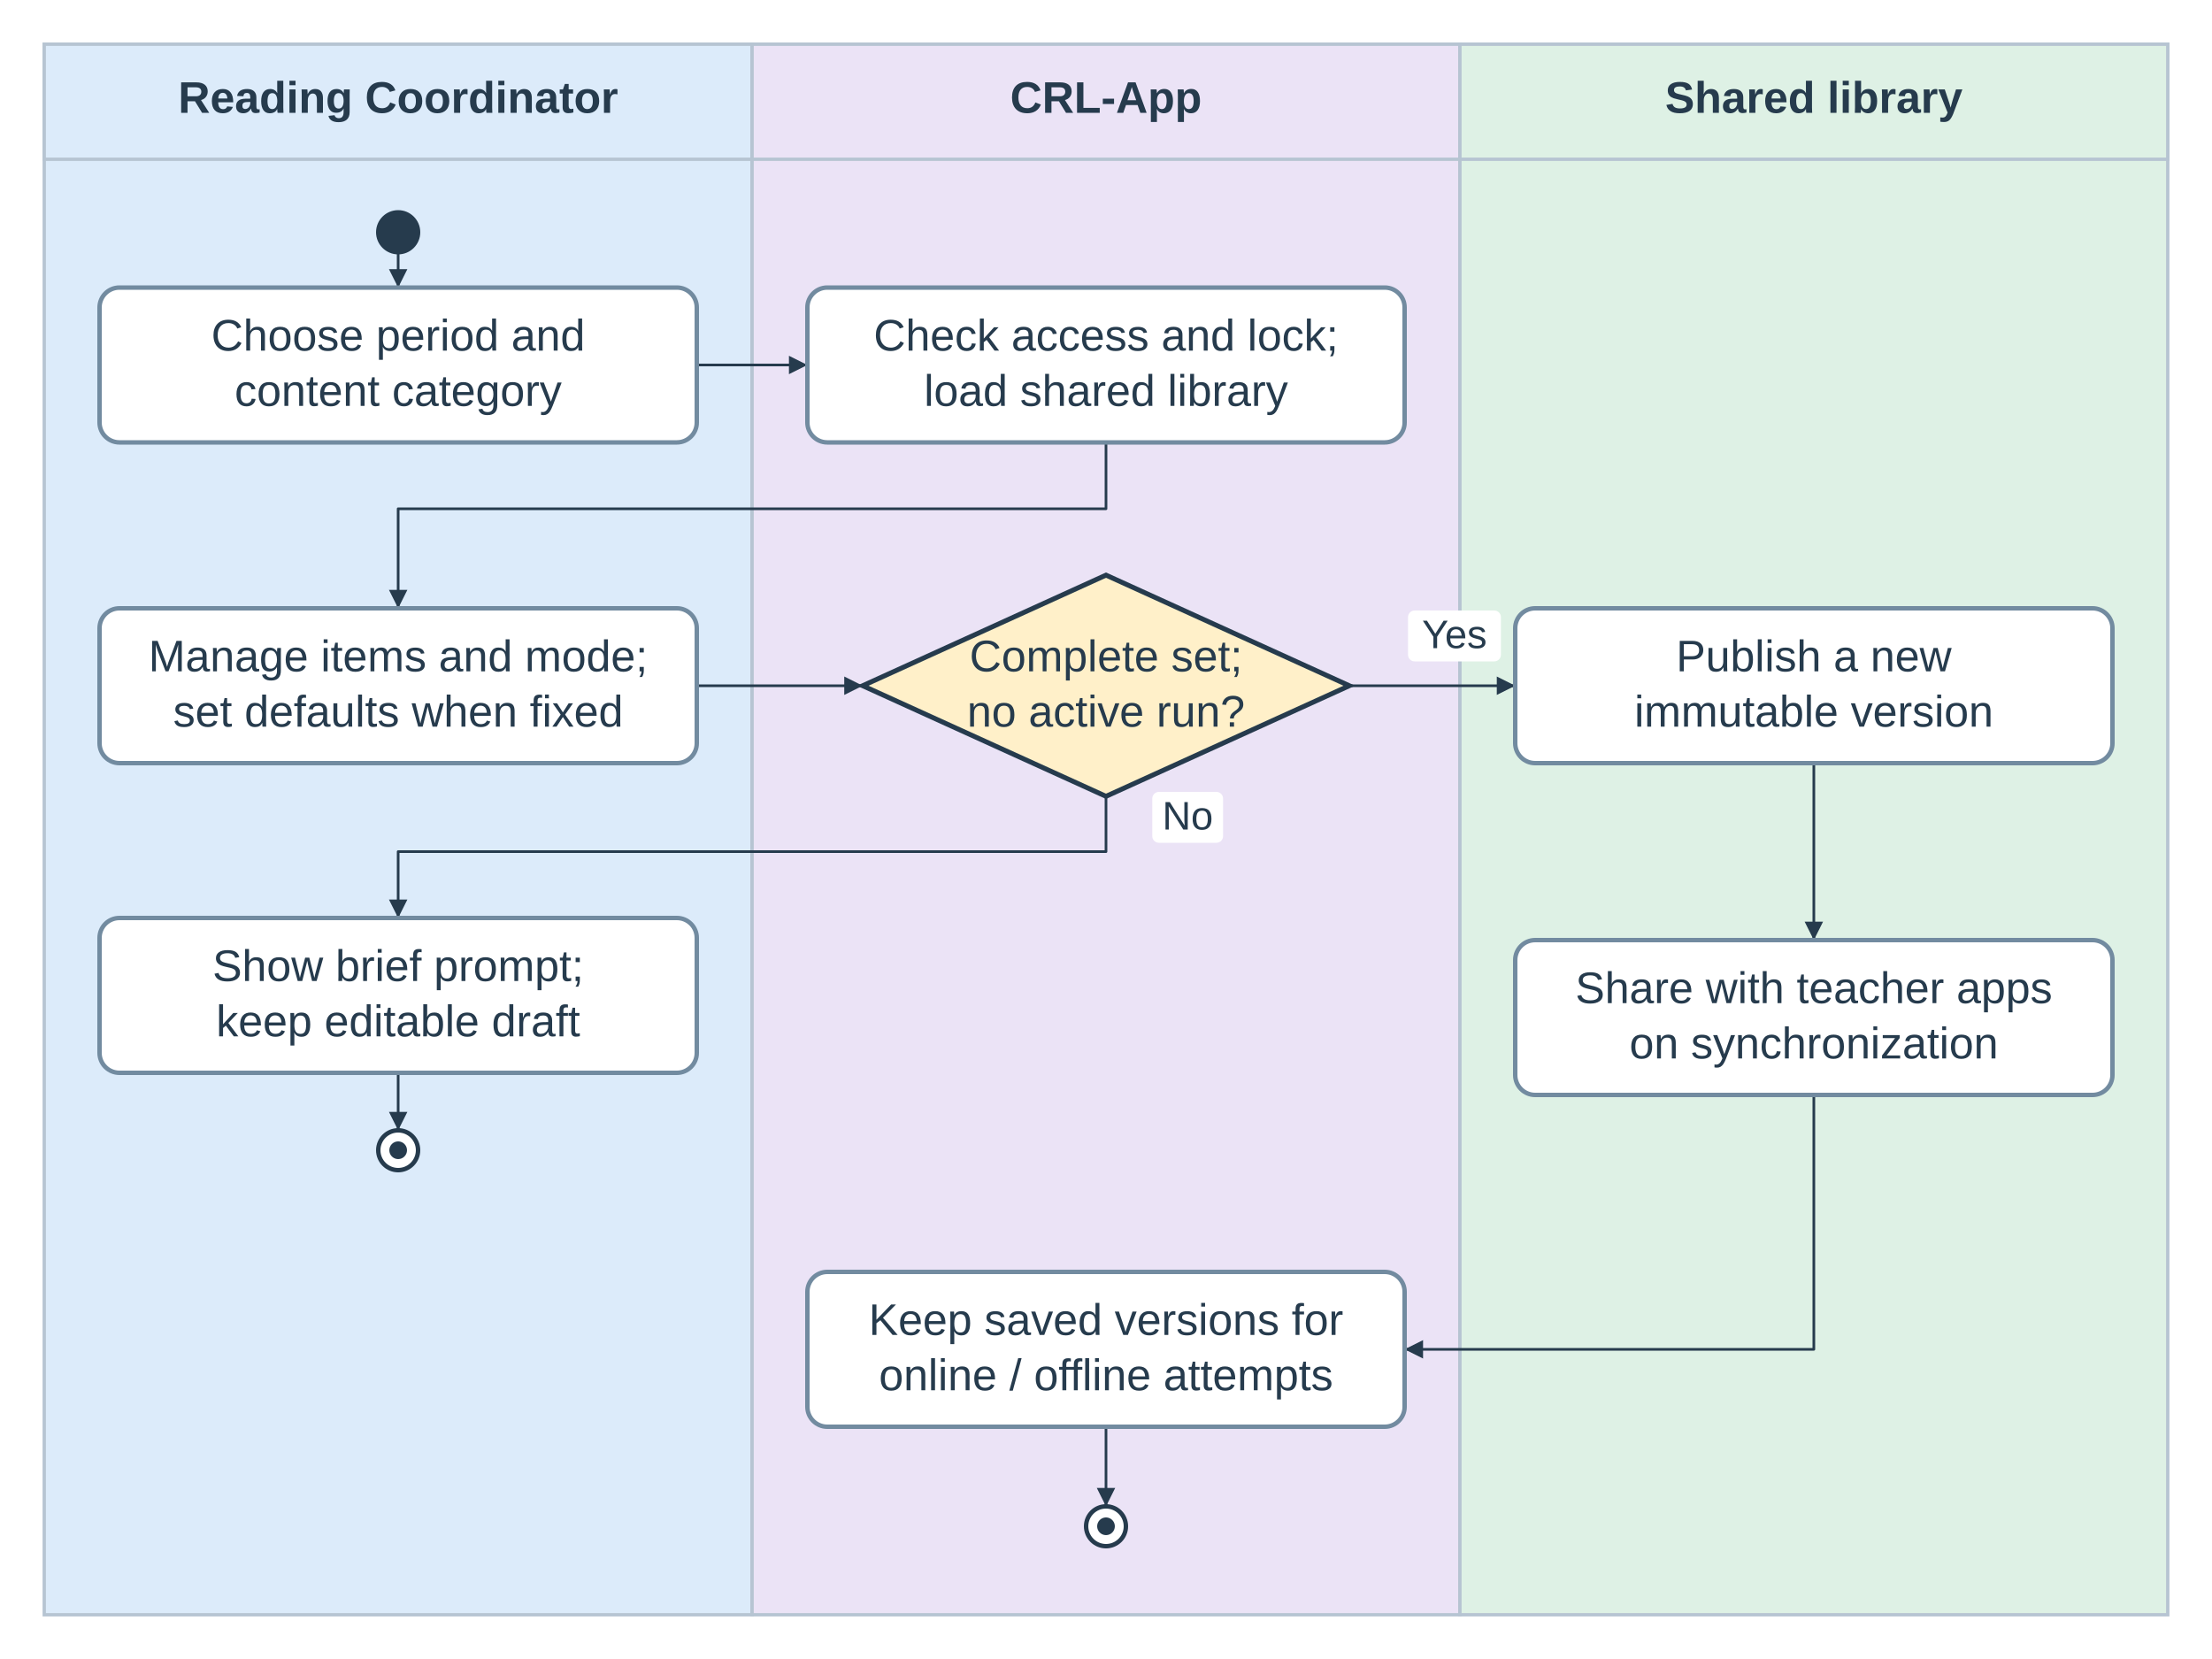
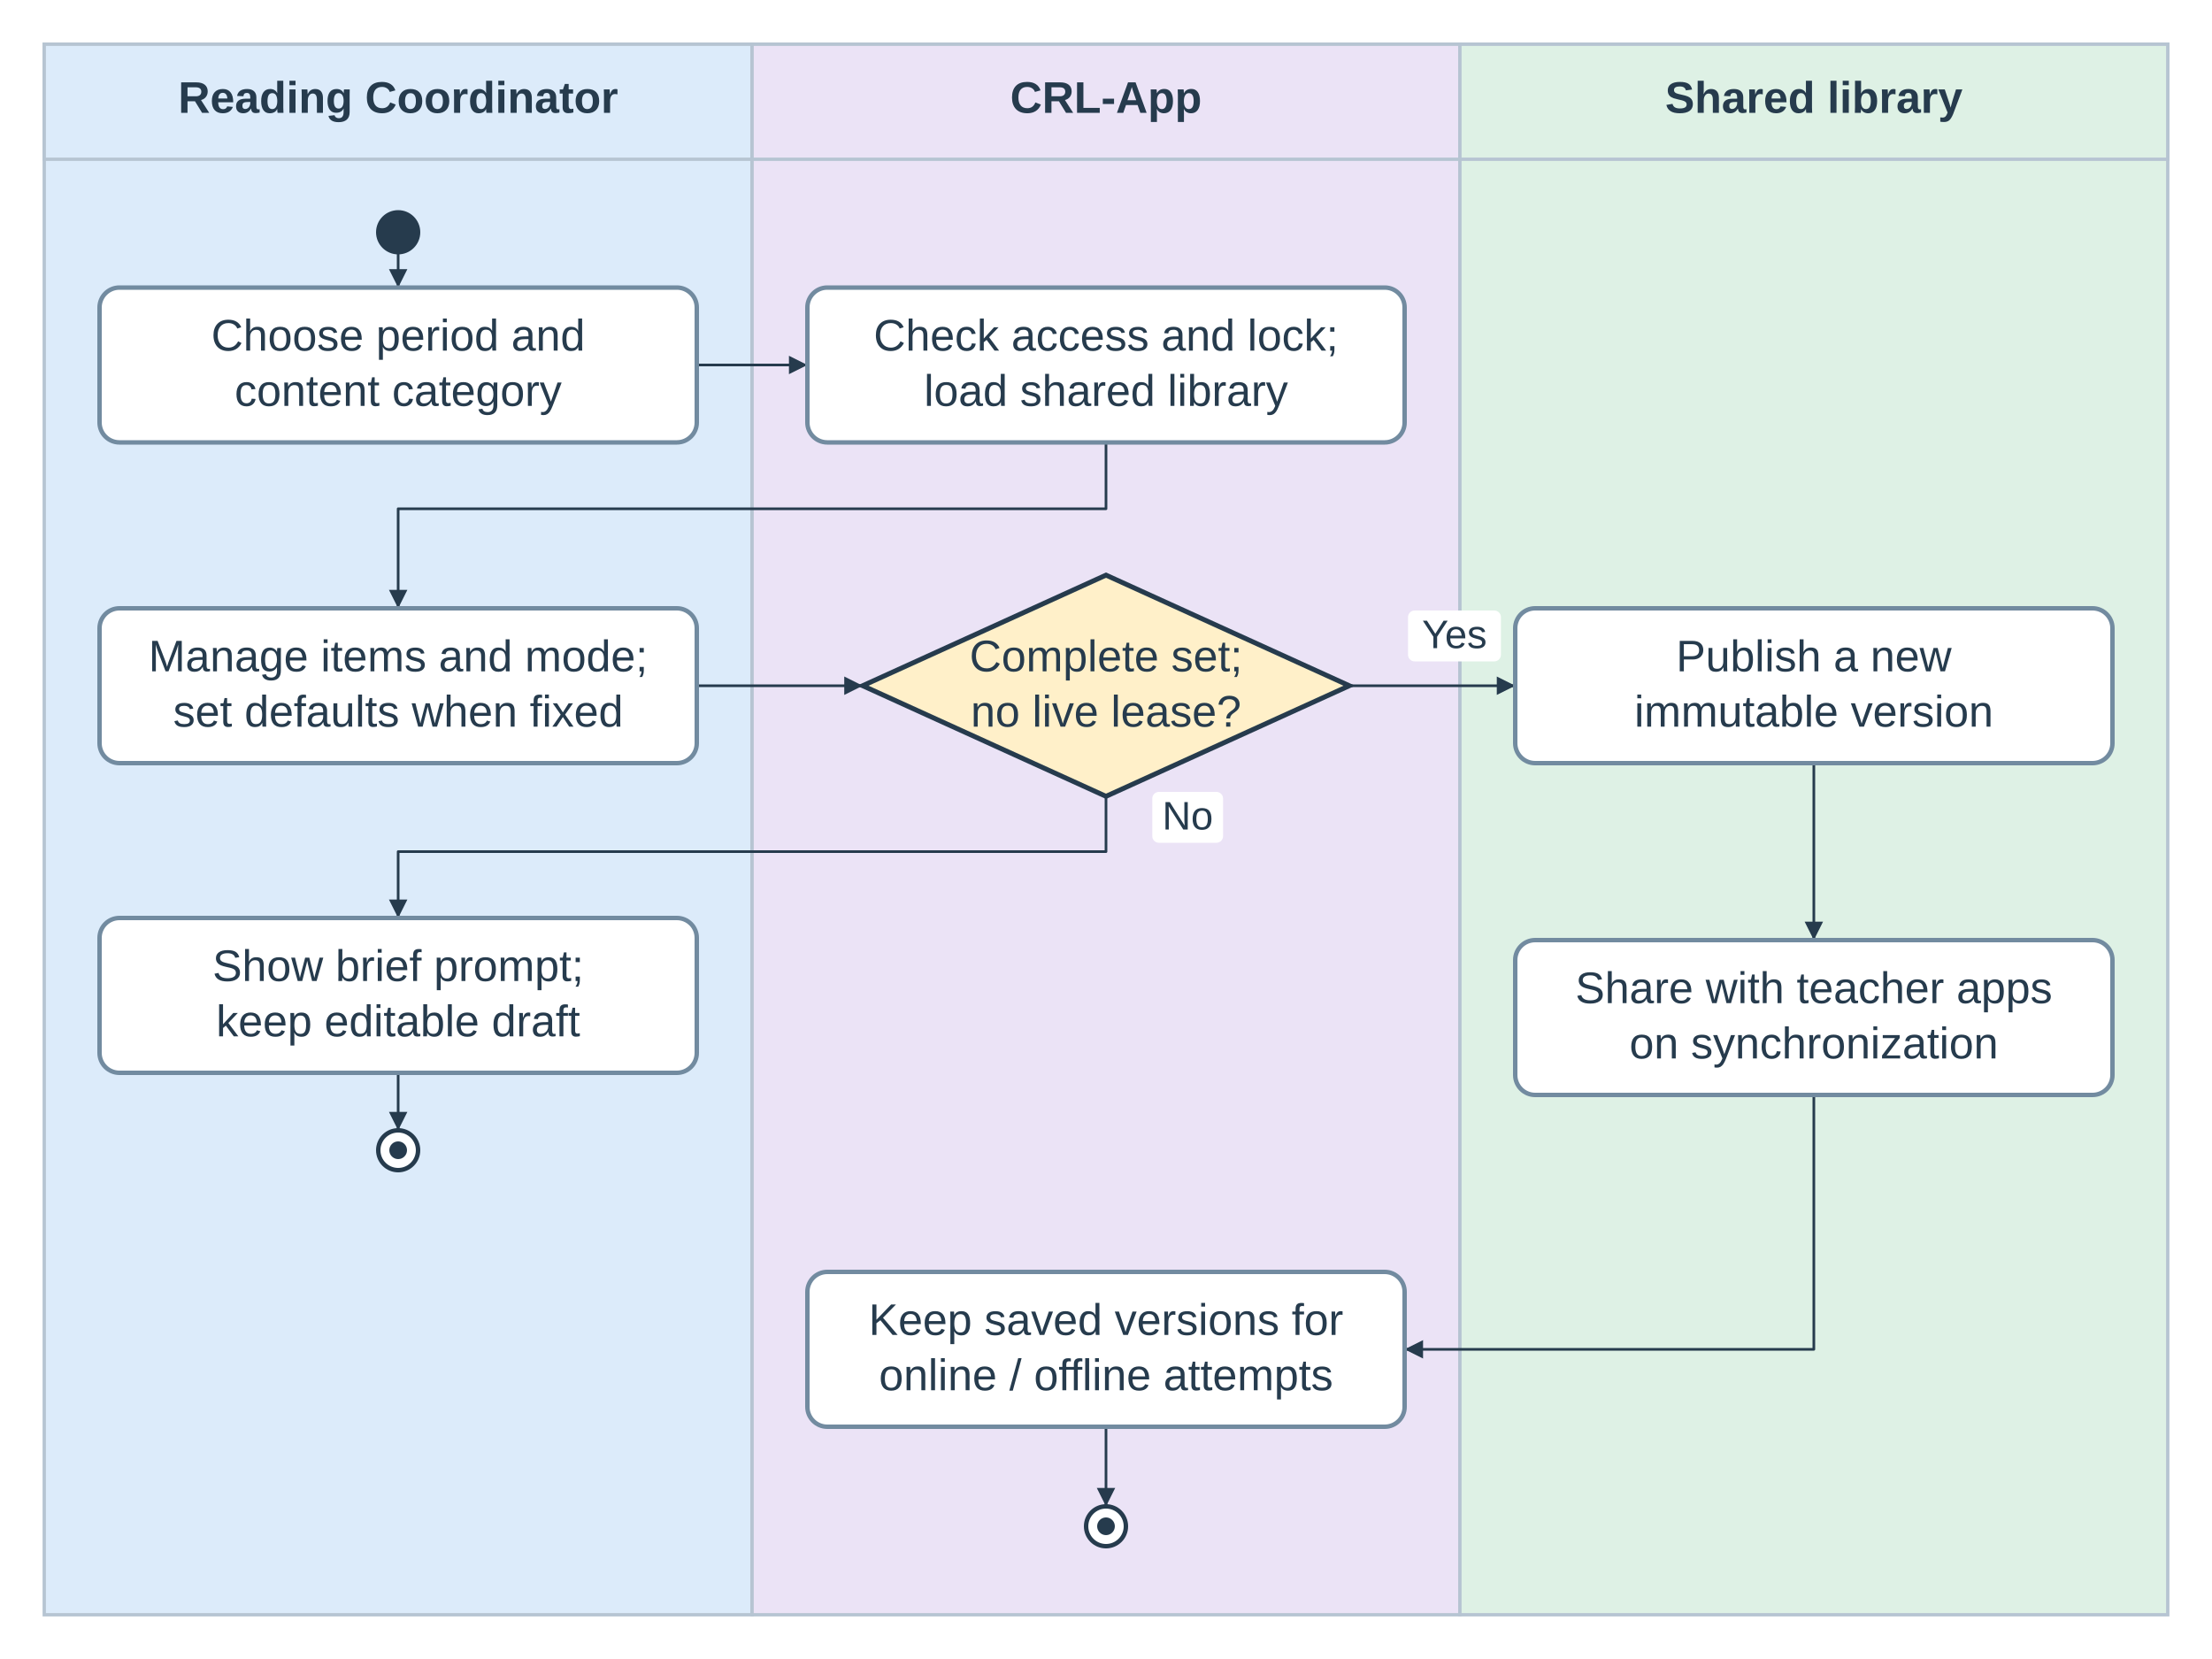
<svg xmlns="http://www.w3.org/2000/svg" width="1000" height="750" viewBox="0 0 1000 750">
  <rect width="100%" height="100%" fill="white" />
  <defs>
    <marker id="arrow" viewBox="0 0 12 12" refX="11" refY="6" markerWidth="10" markerHeight="10" markerUnits="userSpaceOnUse" orient="auto-start-reverse">
      <path d="M1,1 L11,6 L1,11 Z" fill="#263b4d" />
    </marker>
  </defs>
  <rect x="20.0" y="20" width="320.0" height="710" rx="0" fill="#dcebfa" stroke="#b6c4d2" stroke-width="1.5" />
  <rect x="20.0" y="20" width="320.0" height="52" rx="0" fill="#dcebfa" stroke="#b6c4d2" stroke-width="1.5" />
  <rect x="340.0" y="20" width="320.0" height="710" rx="0" fill="#ebe3f6" stroke="#b6c4d2" stroke-width="1.5" />
  <rect x="340.0" y="20" width="320.0" height="52" rx="0" fill="#ebe3f6" stroke="#b6c4d2" stroke-width="1.5" />
  <rect x="660.0" y="20" width="320.0" height="710" rx="0" fill="#def1e5" stroke="#b6c4d2" stroke-width="1.5" />
  <rect x="660.0" y="20" width="320.0" height="52" rx="0" fill="#def1e5" stroke="#b6c4d2" stroke-width="1.5" />
  <polyline points="180.0,114.0 180.0,130.0" fill="none" stroke="#263b4d" stroke-width="1.2" stroke-linejoin="round" marker-end="url(#arrow)" />
  <polyline points="315.0,165.0 365.0,165.0" fill="none" stroke="#263b4d" stroke-width="1.2" stroke-linejoin="round" marker-end="url(#arrow)" />
  <polyline points="500.0,200.0 500.0,230 180.0,230 180.0,275.0" fill="none" stroke="#263b4d" stroke-width="1.2" stroke-linejoin="round" marker-end="url(#arrow)" />
  <polyline points="315.0,310.0 390.0,310.0" fill="none" stroke="#263b4d" stroke-width="1.2" stroke-linejoin="round" marker-end="url(#arrow)" />
  <polyline points="500.0,360.0 500.0,385 180.0,385 180.0,415.0" fill="none" stroke="#263b4d" stroke-width="1.2" stroke-linejoin="round" marker-end="url(#arrow)" />
  <polyline points="180.0,485.0 180.0,511.0" fill="none" stroke="#263b4d" stroke-width="1.2" stroke-linejoin="round" marker-end="url(#arrow)" />
  <polyline points="610.0,310.0 685.0,310.0" fill="none" stroke="#263b4d" stroke-width="1.2" stroke-linejoin="round" marker-end="url(#arrow)" />
  <polyline points="820.0,345.0 820.0,425.0" fill="none" stroke="#263b4d" stroke-width="1.2" stroke-linejoin="round" marker-end="url(#arrow)" />
  <polyline points="820.0,495.0 820.0,610 635.0,610.0" fill="none" stroke="#263b4d" stroke-width="1.2" stroke-linejoin="round" marker-end="url(#arrow)" />
  <polyline points="500.0,645.0 500.0,681.0" fill="none" stroke="#263b4d" stroke-width="1.2" stroke-linejoin="round" marker-end="url(#arrow)" />
  <text x="180.0" y="51.0" text-anchor="middle" font-family="Arial,sans-serif" font-size="20" fill="#263b4d" font-weight="bold">Reading Coordinator</text>
  <text x="500.0" y="51.0" text-anchor="middle" font-family="Arial,sans-serif" font-size="20" fill="#263b4d" font-weight="bold">CRL-App</text>
  <text x="820.0" y="51.0" text-anchor="middle" font-family="Arial,sans-serif" font-size="20" fill="#263b4d" font-weight="bold">Shared library</text>
  <circle cx="180" cy="105" r="9.0" fill="#263b4d" stroke="#263b4d" stroke-width="2" />
  <rect x="45.0" y="130.0" width="270" height="70" rx="9" fill="white" stroke="#728ba0" stroke-width="2" />
  <text x="180" y="158.5" text-anchor="middle" font-family="Arial,sans-serif" font-size="20" fill="#263b4d">Choose period and</text>
  <text x="180" y="183.5" text-anchor="middle" font-family="Arial,sans-serif" font-size="20" fill="#263b4d">content category</text>
  <rect x="365.0" y="130.0" width="270" height="70" rx="9" fill="white" stroke="#728ba0" stroke-width="2" />
  <text x="500" y="158.5" text-anchor="middle" font-family="Arial,sans-serif" font-size="20" fill="#263b4d">Check access and lock;</text>
  <text x="500" y="183.5" text-anchor="middle" font-family="Arial,sans-serif" font-size="20" fill="#263b4d">load shared library</text>
  <rect x="45.0" y="275.0" width="270" height="70" rx="9" fill="white" stroke="#728ba0" stroke-width="2" />
  <text x="180" y="303.5" text-anchor="middle" font-family="Arial,sans-serif" font-size="20" fill="#263b4d">Manage items and mode;</text>
  <text x="180" y="328.5" text-anchor="middle" font-family="Arial,sans-serif" font-size="20" fill="#263b4d">set defaults when fixed</text>
  <polygon points="500,260.0 610.0,310 500,360.0 390.0,310" fill="#fff0c9" stroke="#263b4d" stroke-width="2.2" />
  <text x="500" y="303.5" text-anchor="middle" font-family="Arial,sans-serif" font-size="20" fill="#263b4d">Complete set;</text>
-   <text x="500" y="328.5" text-anchor="middle" font-family="Arial,sans-serif" font-size="20" fill="#263b4d">no active run?</text>
+   <text x="500" y="328.5" text-anchor="middle" font-family="Arial,sans-serif" font-size="20" fill="#263b4d">no live lease?</text>
  <rect x="45.0" y="415.0" width="270" height="70" rx="9" fill="white" stroke="#728ba0" stroke-width="2" />
  <text x="180" y="443.5" text-anchor="middle" font-family="Arial,sans-serif" font-size="20" fill="#263b4d">Show brief prompt;</text>
  <text x="180" y="468.5" text-anchor="middle" font-family="Arial,sans-serif" font-size="20" fill="#263b4d">keep editable draft</text>
  <circle cx="180" cy="520" r="9.0" fill="white" stroke="#263b4d" stroke-width="2" />
  <circle cx="180" cy="520" r="4.0" fill="#263b4d" />
  <rect x="685.0" y="275.0" width="270" height="70" rx="9" fill="white" stroke="#728ba0" stroke-width="2" />
  <text x="820" y="303.5" text-anchor="middle" font-family="Arial,sans-serif" font-size="20" fill="#263b4d">Publish a new</text>
  <text x="820" y="328.5" text-anchor="middle" font-family="Arial,sans-serif" font-size="20" fill="#263b4d">immutable version</text>
  <rect x="685.0" y="425.0" width="270" height="70" rx="9" fill="white" stroke="#728ba0" stroke-width="2" />
  <text x="820" y="453.5" text-anchor="middle" font-family="Arial,sans-serif" font-size="20" fill="#263b4d">Share with teacher apps</text>
  <text x="820" y="478.5" text-anchor="middle" font-family="Arial,sans-serif" font-size="20" fill="#263b4d">on synchronization</text>
  <rect x="365.0" y="575.0" width="270" height="70" rx="9" fill="white" stroke="#728ba0" stroke-width="2" />
  <text x="500" y="603.5" text-anchor="middle" font-family="Arial,sans-serif" font-size="20" fill="#263b4d">Keep saved versions for</text>
  <text x="500" y="628.5" text-anchor="middle" font-family="Arial,sans-serif" font-size="20" fill="#263b4d">online / offline attempts</text>
  <circle cx="500" cy="690" r="9.0" fill="white" stroke="#263b4d" stroke-width="2" />
  <circle cx="500" cy="690" r="4.0" fill="#263b4d" />
  <rect x="520.923" y="358" width="32" height="23" rx="3" fill="white" />
  <text x="536.923" y="375" text-anchor="middle" font-family="Arial,sans-serif" font-size="18" fill="#263b4d">No</text>
  <rect x="636.538" y="276" width="42" height="23" rx="3" fill="white" />
  <text x="657.538" y="293" text-anchor="middle" font-family="Arial,sans-serif" font-size="18" fill="#263b4d">Yes</text>
</svg>
